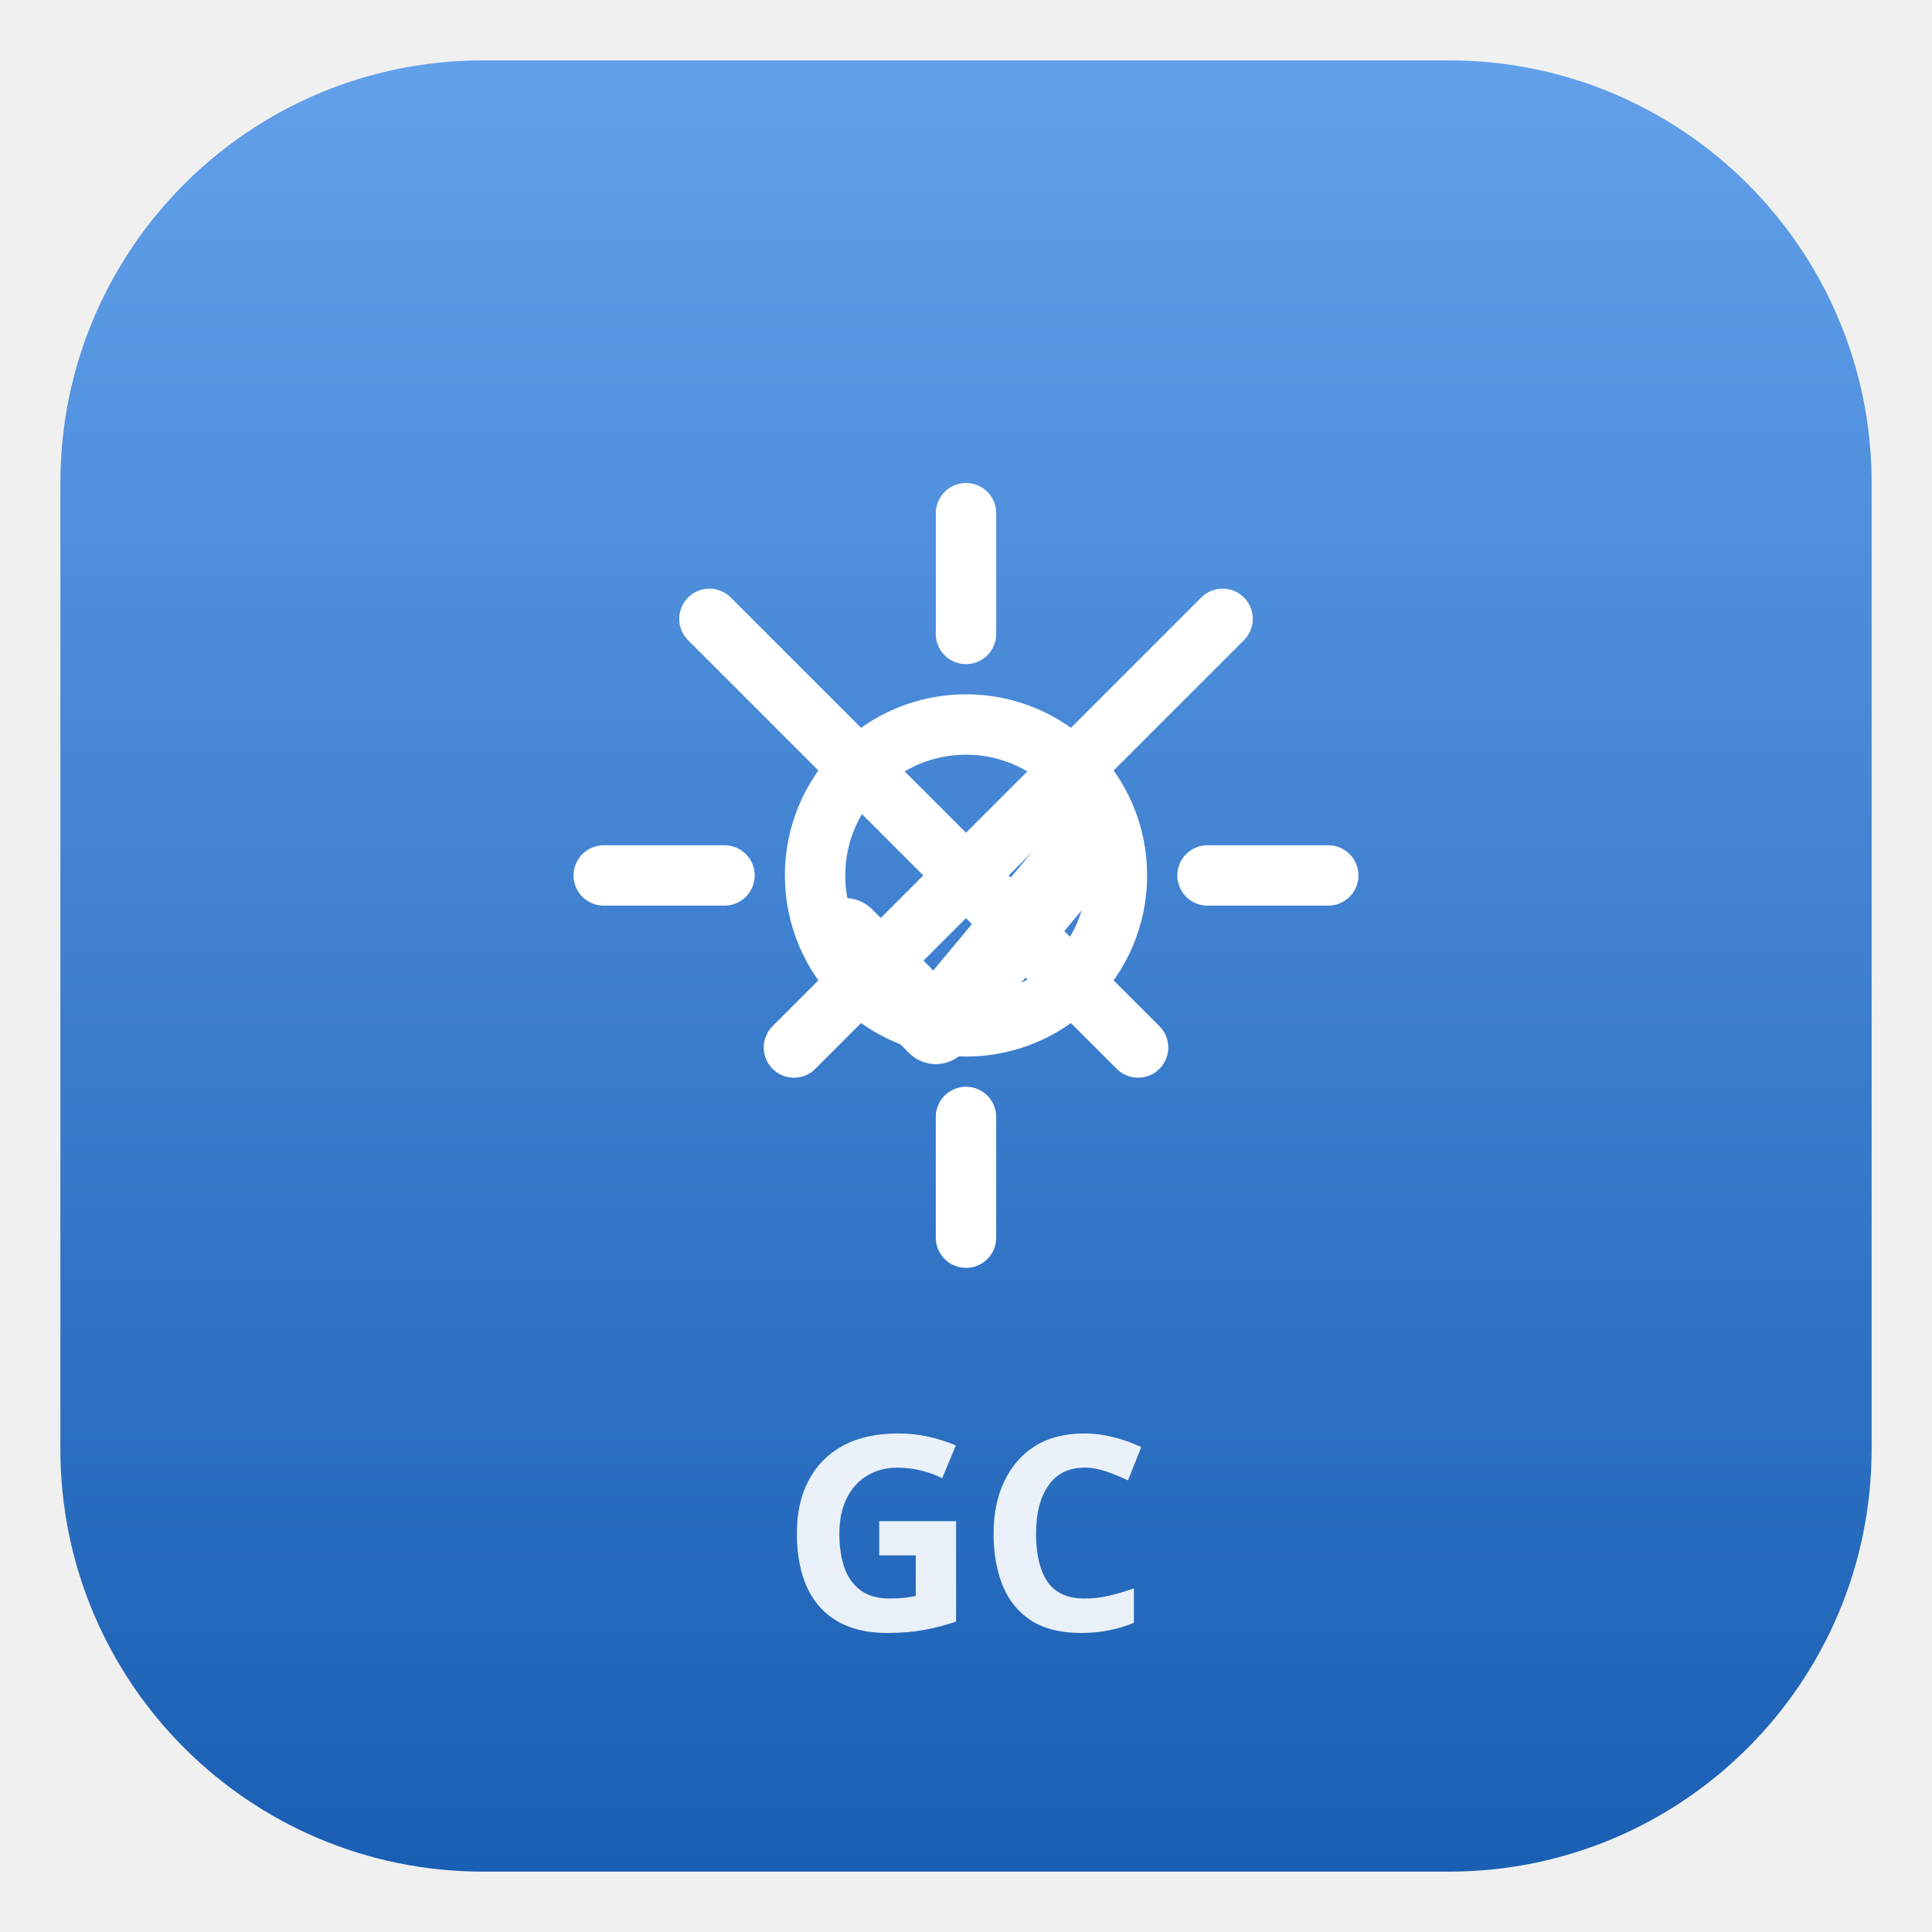
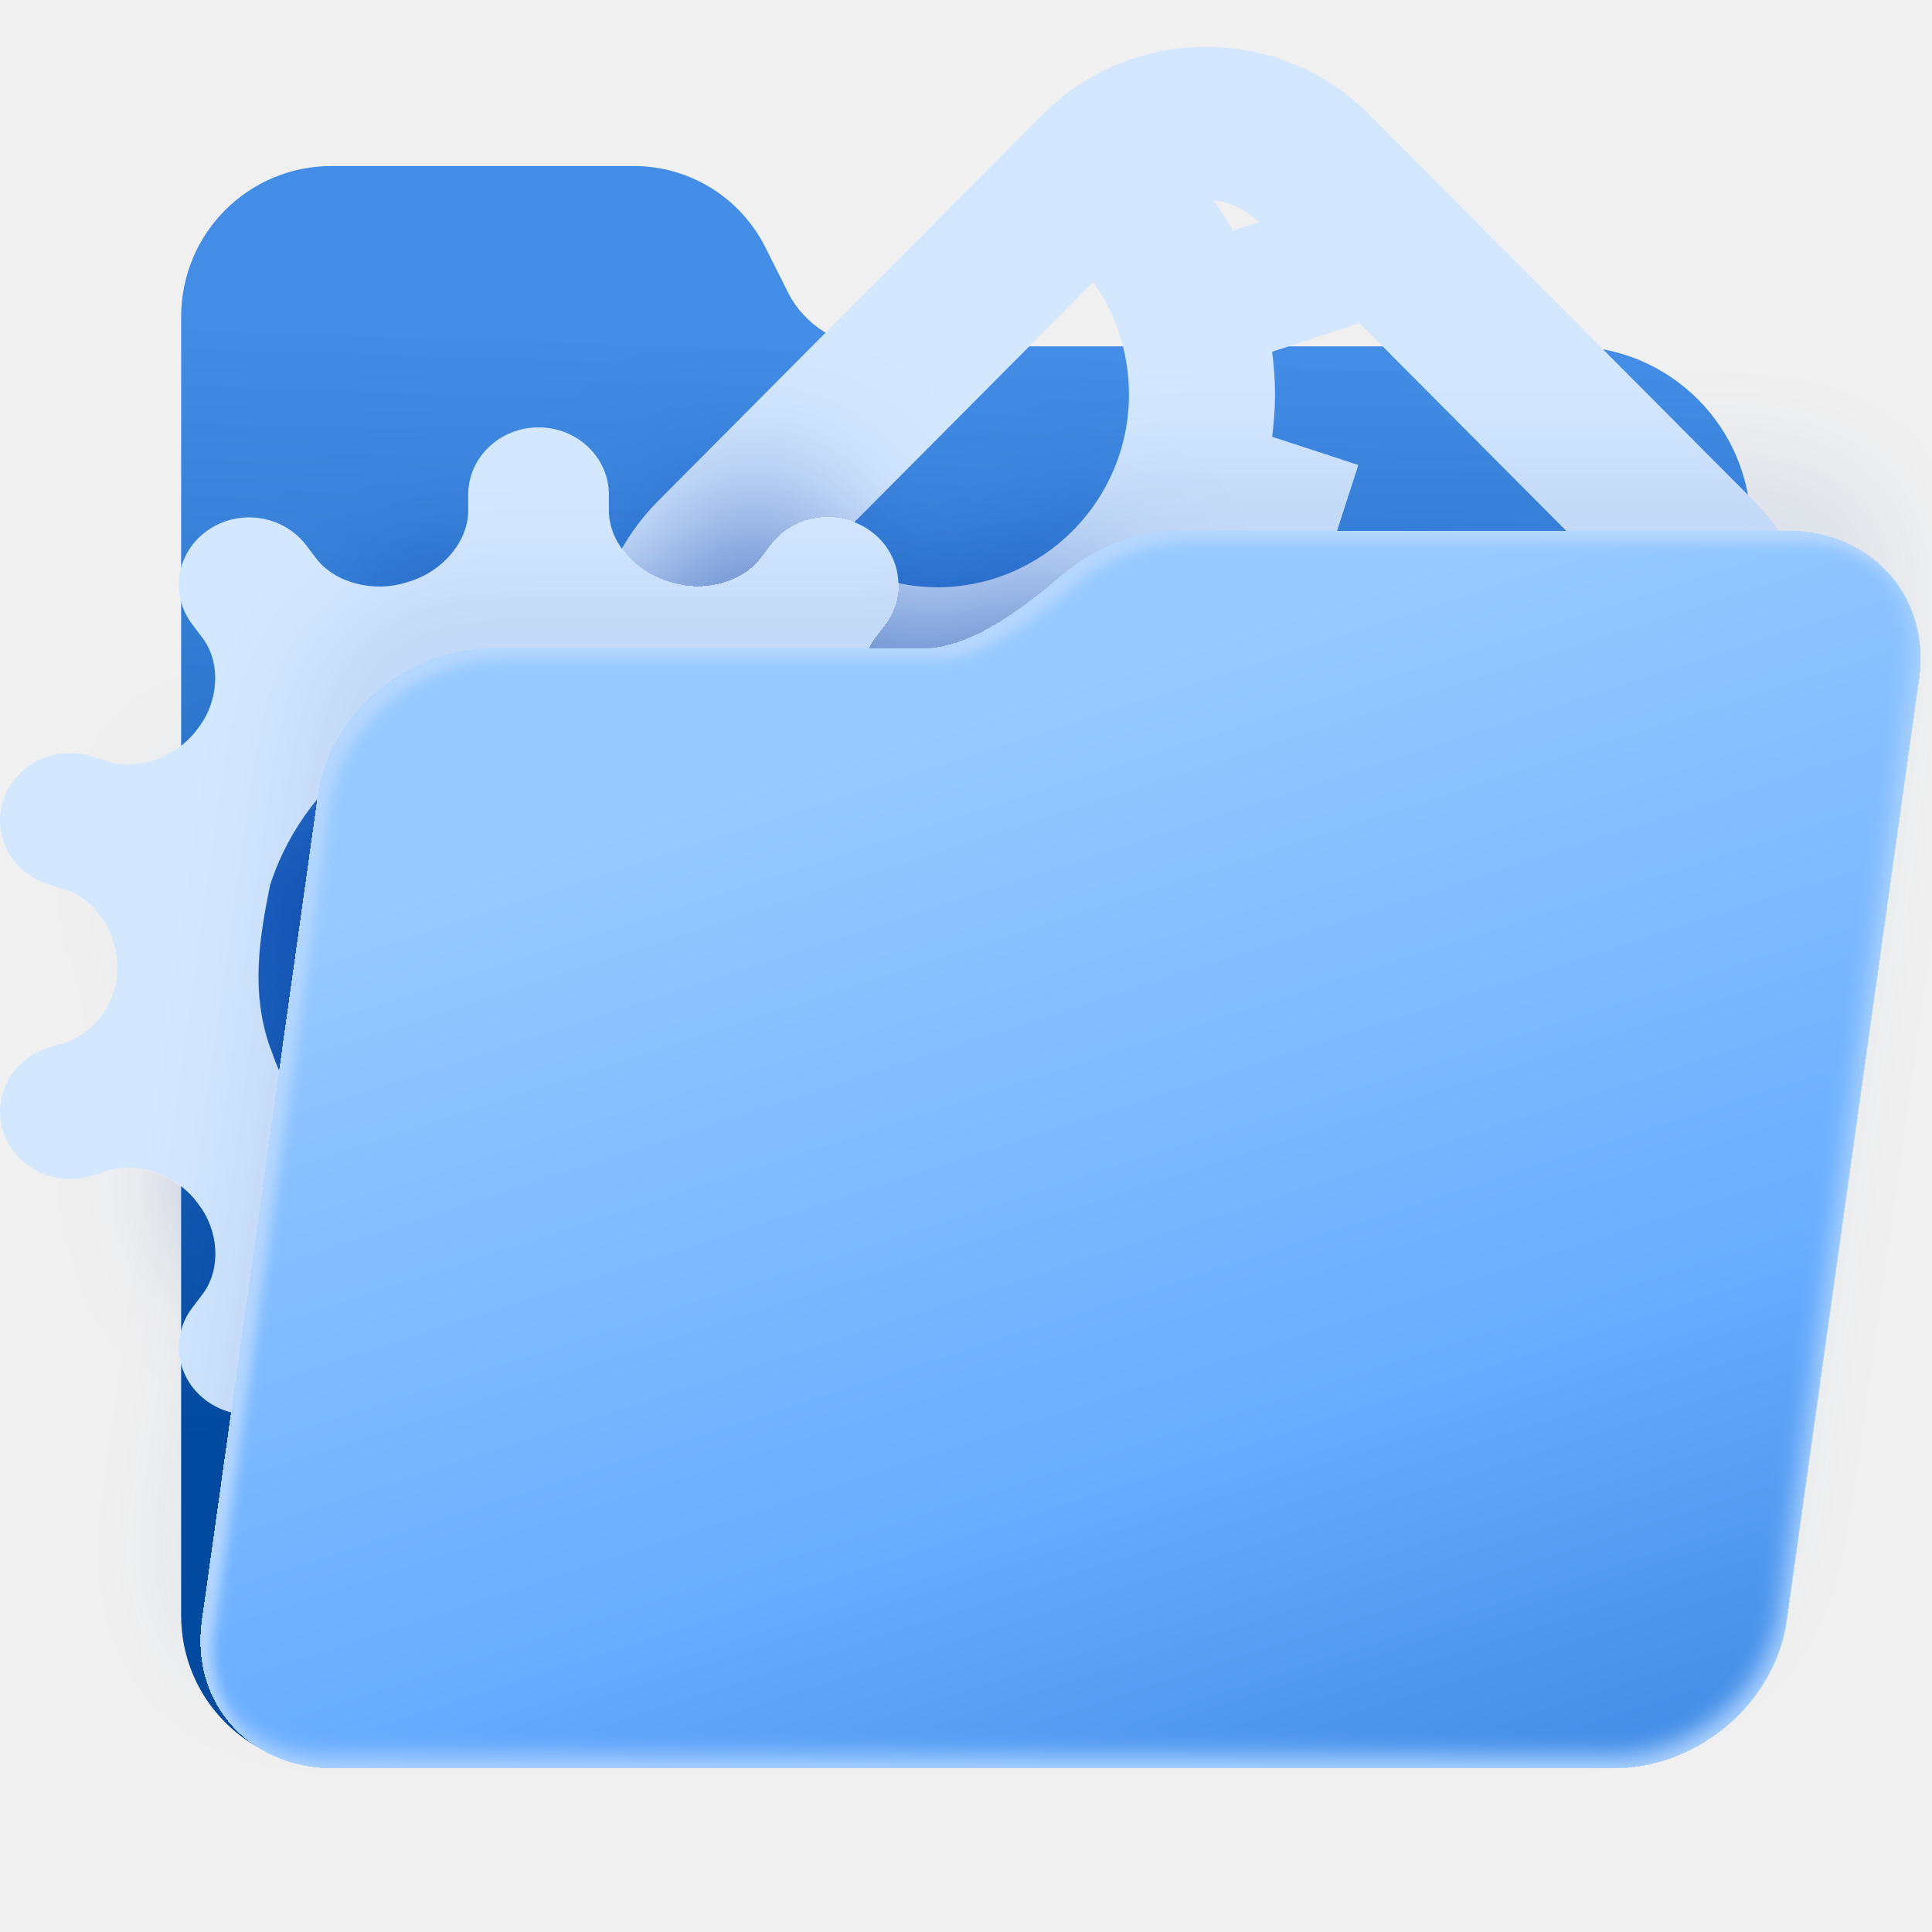
- <svg xmlns="http://www.w3.org/2000/svg" width="128" height="128" viewBox="0 0 128 128">
+ <svg xmlns="http://www.w3.org/2000/svg" width="330" height="330" viewBox="0 0 330 330" fill="none">
+   <g clip-path="url(#clip0_93_45)">
+     <path d="M56.658 28.359C42.408 28.359 30.938 39.86 30.938 54.141V275.94C30.938 290.23 42.408 301.721 56.658 301.721H273.332C287.592 301.721 299.062 290.23 299.062 275.94V90.093C299.062 73.003 285.245 59.156 268.195 59.156H149.531C143.207 59.156 137.426 55.581 134.586 49.921L130.709 42.207C126.439 33.717 117.768 28.359 108.281 28.359H56.658Z" fill="url(#paint0_linear_93_45)" />
+     <path d="M205.987 8C195.882 8 185.78 11.845 178.148 19.514L112.448 85.532C97.184 100.869 97.184 126.141 112.448 141.479L178.148 207.497C193.412 222.834 218.562 222.834 233.826 207.497L299.552 141.479C314.816 126.141 314.816 100.869 299.552 85.532L233.826 19.514C226.194 11.845 216.092 8 205.987 8ZM207.32 34.222C210.083 34.517 212.759 35.772 215.01 37.931L210.576 39.399C209.588 37.607 208.49 35.886 207.32 34.222ZM186.736 48.183C190.673 53.727 192.836 60.427 192.837 67.347C192.837 85.556 178.146 100.317 160.025 100.317C153.158 100.264 146.536 98.063 141.056 94.084L186.736 48.183ZM231.878 54.854L280.967 104.181C286.269 109.509 286.269 117.502 280.967 122.83L277.661 126.153C277.16 125.518 276.666 124.869 276.122 124.272L284.249 113.016L273.636 105.263L265.51 116.493C263.304 115.478 260.943 114.679 258.512 114.175V100.317H245.387V114.175H245.361C242.93 114.679 240.595 115.478 238.389 116.493L230.263 105.263L219.65 113.016L227.776 124.272C226.125 126.085 224.665 128.076 223.444 130.222L210.294 125.947L206.244 138.491L219.368 142.767C219.229 143.988 219.138 145.219 219.138 146.476C219.138 147.733 219.229 148.964 219.368 150.185L206.244 154.461L210.294 167.005L223.444 162.729C224.665 164.876 226.125 166.866 227.776 168.679L219.65 179.936L222.239 181.842L215.267 188.848C209.965 194.175 202.01 194.176 196.708 188.848L132.34 124.169L132.725 123.628L135.467 119.816C139.78 121.869 144.399 123.397 149.207 124.324V129.012V139.882H170.843V129.012V124.324C175.651 123.397 180.271 121.869 184.583 119.816L187.325 123.628L193.683 132.438L211.191 119.636L204.859 110.827L202.065 106.989C205.358 103.466 208.23 99.55 210.576 95.294L215.036 96.763L225.341 100.111L232.006 79.427L221.727 76.053L217.292 74.611C217.59 72.234 217.779 69.801 217.779 67.347C217.779 64.892 217.589 62.46 217.292 60.083L221.727 58.641L232.006 55.266L231.878 54.854ZM251.949 126.694C258.845 126.694 264.843 130.179 268.355 135.503L241.029 162.961C235.731 159.432 232.262 153.405 232.262 146.476C232.262 135.472 240.999 126.694 251.949 126.694Z" fill="#D3E7FF" />
+     <g filter="url(#filter0_d_93_45)">
+       <path d="M91.988 73C85.354 73 79.975 78.149 79.975 84.5V87.23C79.975 92.607 75.445 97.627 70.102 99.271C69.85 99.351 69.599 99.427 69.348 99.507C64.024 101.207 57.283 99.706 53.981 95.356L52.288 93.125C50.417 90.656 47.598 89 44.451 88.52C41.306 88.041 38.091 88.776 35.512 90.564C30.126 94.294 28.927 101.501 32.837 106.646L34.559 108.919C37.858 113.27 37.278 119.883 33.953 124.212C33.806 124.403 33.659 124.595 33.515 124.788C30.236 129.148 23.837 131.715 18.494 130.056L15.733 129.198C9.429 127.236 2.656 130.533 0.599 136.565C-1.466 142.607 1.981 149.106 8.295 151.075L11.008 151.915C16.352 153.572 19.875 159.245 19.982 164.613C19.987 164.874 19.993 165.133 20.005 165.393C20.17 170.755 16.358 176.435 11.017 178.1L8.299 178.948C1.998 180.917 -1.446 187.401 0.603 193.436C2.651 199.476 9.426 202.784 15.737 200.824L18.503 199.96C23.843 198.291 30.242 200.85 33.527 205.207C33.675 205.404 33.824 205.598 33.974 205.794C37.306 210.118 37.886 216.729 34.584 221.079L32.842 223.376C28.948 228.518 30.146 235.708 35.517 239.436C40.882 243.168 48.392 242.031 52.293 236.897L54.007 234.642C57.311 230.293 64.053 228.791 69.38 230.485C69.621 230.565 69.863 230.638 70.106 230.712C75.45 232.351 79.979 237.371 79.979 242.748V245.5C79.979 251.851 85.358 257 91.993 257C98.627 257 104.006 251.851 104.006 245.5V242.748C104.006 237.371 108.535 232.348 113.879 230.705C114.131 230.625 114.382 230.549 114.632 230.47C119.956 228.771 126.694 230.273 129.993 234.625L131.716 236.898C135.618 242.032 143.127 243.168 148.492 239.436C153.855 235.701 155.043 228.513 151.144 223.377L149.401 221.079C146.1 216.729 146.681 210.118 150.013 205.794C150.163 205.6 150.312 205.404 150.459 205.209C153.744 200.852 160.144 198.291 165.485 199.956L168.273 200.826C174.584 202.786 181.36 199.477 183.407 193.436C185.455 187.395 181.998 180.909 175.688 178.949L172.948 178.095C167.606 176.433 164.104 170.757 163.995 165.39C163.99 165.127 163.983 164.866 163.971 164.604C163.802 159.242 167.605 153.574 172.95 151.92L175.684 151.074C182.007 149.114 185.466 142.612 183.404 136.564C181.346 130.532 174.574 127.235 168.27 129.197L165.508 130.054C160.165 131.714 153.765 129.147 150.48 124.791C150.332 124.595 150.183 124.4 150.033 124.205C146.701 119.881 146.12 113.269 149.418 108.917L151.141 106.645C155.055 101.505 153.867 94.299 148.489 90.563C145.91 88.774 142.695 88.039 139.55 88.519C136.403 88.999 133.584 90.655 131.713 93.124L129.999 95.379C126.695 99.728 119.953 101.229 114.628 99.529C114.377 99.449 114.126 99.371 113.874 99.294C108.53 97.652 104.002 92.629 104.002 87.252V84.5C104.002 78.149 98.623 73 91.988 73ZM91.988 119C102.463 119 112.114 122.16 119.98 127.535C120.064 127.616 120.151 127.701 120.238 127.782C120.358 127.84 120.473 127.904 120.59 127.962C128.533 133.573 134.558 141.482 137.672 150.692C137.679 150.727 137.684 150.75 137.696 150.784C137.708 150.819 137.732 150.842 137.744 150.876C141.257 160.697 139.622 169.941 137.744 179.132C137.732 179.167 137.708 179.19 137.696 179.224C137.688 179.247 137.684 179.271 137.672 179.294C134.571 188.478 128.59 196.391 120.684 202.002C120.534 202.071 120.385 202.148 120.238 202.225C120.154 202.306 120.066 202.389 119.98 202.473C112.114 207.84 102.463 211 91.988 211C81.721 211 72.245 207.962 64.466 202.779C64.231 202.583 63.989 202.397 63.739 202.218C63.6 202.138 63.459 202.065 63.316 201.994C55.5 196.451 49.534 188.669 46.399 179.623C46.363 179.487 46.327 179.352 46.279 179.218C46.242 179.149 46.206 179.082 46.158 179.016C42.735 169.284 44.34 160.088 46.158 150.984C46.194 150.915 46.242 150.849 46.279 150.782C46.327 150.632 46.363 150.483 46.399 150.332C49.547 141.274 55.546 133.5 63.386 127.961C63.506 127.904 63.622 127.842 63.738 127.782C63.988 127.603 64.231 127.416 64.465 127.221C72.245 122.038 81.721 119 91.988 119Z" fill="#D3E7FF" />
+     </g>
+     <g filter="url(#filter1_dii_93_45)">
+       <path d="M201.143 90.71C193.998 90.71 187.154 93.482 181.836 97.983C175.123 103.654 166.023 110.839 157.566 110.839H83.825C69.443 110.839 56.288 122.063 54.33 135.999L34.536 276.839C32.577 290.776 42.577 302 56.959 302H275.641C290.034 302 303.188 290.776 305.147 276.839L327.769 115.871C329.728 101.934 319.729 90.71 305.336 90.71H201.143Z" fill="url(#paint1_linear_93_45)" />
+     </g>
+   </g>
  <defs>
-     <linearGradient id="bg" x1="0" y1="0" x2="0" y2="1">
-       <stop offset="0" stop-color="#62a0ea" />
-       <stop offset="1" stop-color="#1a5fb4" />
+     <filter id="filter0_d_93_45" x="0" y="60.1" width="244.9" height="231.8" filterUnits="userSpaceOnUse" color-interpolation-filters="sRGB">
+       <feFlood flood-opacity="0" result="BackgroundImageFix" />
+       <feColorMatrix in="SourceAlpha" type="matrix" values="0 0 0 0 0 0 0 0 0 0 0 0 0 0 0 0 0 0 127 0" result="hardAlpha" />
+       <feOffset dx="37" dy="11" />
+       <feGaussianBlur stdDeviation="11.95" />
+       <feComposite in2="hardAlpha" operator="out" />
+       <feColorMatrix type="matrix" values="0 0 0 0 0 0 0 0 0 0.201 0 0 0 0 0.635 0 0 0 0.57 0" />
+       <feBlend mode="normal" in2="BackgroundImageFix" result="effect1_dropShadow_93_45" />
+       <feBlend mode="normal" in="SourceGraphic" in2="effect1_dropShadow_93_45" result="shape" />
+     </filter>
+     <filter id="filter1_dii_93_45" x="14.791" y="62.21" width="324.723" height="242.29" filterUnits="userSpaceOnUse" color-interpolation-filters="sRGB">
+       <feFlood flood-opacity="0" result="BackgroundImageFix" />
+       <feColorMatrix in="SourceAlpha" type="matrix" values="0 0 0 0 0 0 0 0 0 0 0 0 0 0 0 0 0 0 127 0" result="hardAlpha" />
+       <feOffset dx="-4" dy="-13" />
+       <feGaussianBlur stdDeviation="7.75" />
+       <feComposite in2="hardAlpha" operator="out" />
+       <feColorMatrix type="matrix" values="0 0 0 0 0 0 0 0 0 0.219 0 0 0 0 0.625 0 0 0 0.08 0" />
+       <feBlend mode="normal" in2="BackgroundImageFix" result="effect1_dropShadow_93_45" />
+       <feBlend mode="normal" in="SourceGraphic" in2="effect1_dropShadow_93_45" result="shape" />
+       <feColorMatrix in="SourceAlpha" type="matrix" values="0 0 0 0 0 0 0 0 0 0 0 0 0 0 0 0 0 0 127 0" result="hardAlpha" />
+       <feOffset dx="2" dy="2" />
+       <feGaussianBlur stdDeviation="1" />
+       <feComposite in2="hardAlpha" operator="arithmetic" k2="-1" k3="1" />
+       <feColorMatrix type="matrix" values="0 0 0 0 0.707 0 0 0 0 0.84 0 0 0 0 1 0 0 0 1 0" />
+       <feBlend mode="normal" in2="shape" result="effect2_innerShadow_93_45" />
+       <feColorMatrix in="SourceAlpha" type="matrix" values="0 0 0 0 0 0 0 0 0 0 0 0 0 0 0 0 0 0 127 0" result="hardAlpha" />
+       <feOffset dx="-1" dy="-2" />
+       <feGaussianBlur stdDeviation="2" />
+       <feComposite in2="hardAlpha" operator="arithmetic" k2="-1" k3="1" />
+       <feColorMatrix type="matrix" values="0 0 0 0 0.686 0 0 0 0 0.831 0 0 0 0 1 0 0 0 1 0" />
+       <feBlend mode="normal" in2="effect2_innerShadow_93_45" result="effect3_innerShadow_93_45" />
+     </filter>
+     <linearGradient id="paint0_linear_93_45" x1="165" y1="59.297" x2="158.555" y2="250.078" gradientUnits="userSpaceOnUse">
+       <stop stop-color="#438DE6" />
+       <stop offset="0.562" stop-color="#236BC3" />
+       <stop offset="1" stop-color="#024AA0" />
    </linearGradient>
+     <linearGradient id="paint1_linear_93_45" x1="242.048" y1="97.075" x2="305.116" y2="292.058" gradientUnits="userSpaceOnUse">
+       <stop stop-color="#97C9FF" />
+       <stop offset="0.635" stop-color="#69ADFF" />
+       <stop offset="1" stop-color="#438DE6" />
+     </linearGradient>
+     <clipPath id="clip0_93_45">
+       <rect width="330" height="330" fill="white" />
+     </clipPath>
  </defs>
-   <rect x="4" y="4" width="120" height="120" rx="28" ry="28" fill="url(#bg)" />
-   <g transform="translate(64,58)" fill="none" stroke="white" stroke-width="4" stroke-linecap="round" stroke-linejoin="round">
-     <circle cx="0" cy="0" r="10" />
-     <path d="M0-24v8 M0 16v8 M-24 0h8 M16 0h8              M-17-17 5.6 5.6 M11.4 11.4 5.6 5.6              M17-17-5.6 5.6 M-11.4 11.4-5.6 5.6" />
-   </g>
-   <g transform="translate(64,62)" fill="none" stroke="white" stroke-width="5" stroke-linecap="round" stroke-linejoin="round">
-     <polyline points="-8,0 -2,6 8,-6" />
-   </g>
-   <text x="64" y="108" text-anchor="middle" font-family="sans-serif" font-weight="bold" font-size="18" fill="white" opacity="0.9">GC</text>
</svg>
